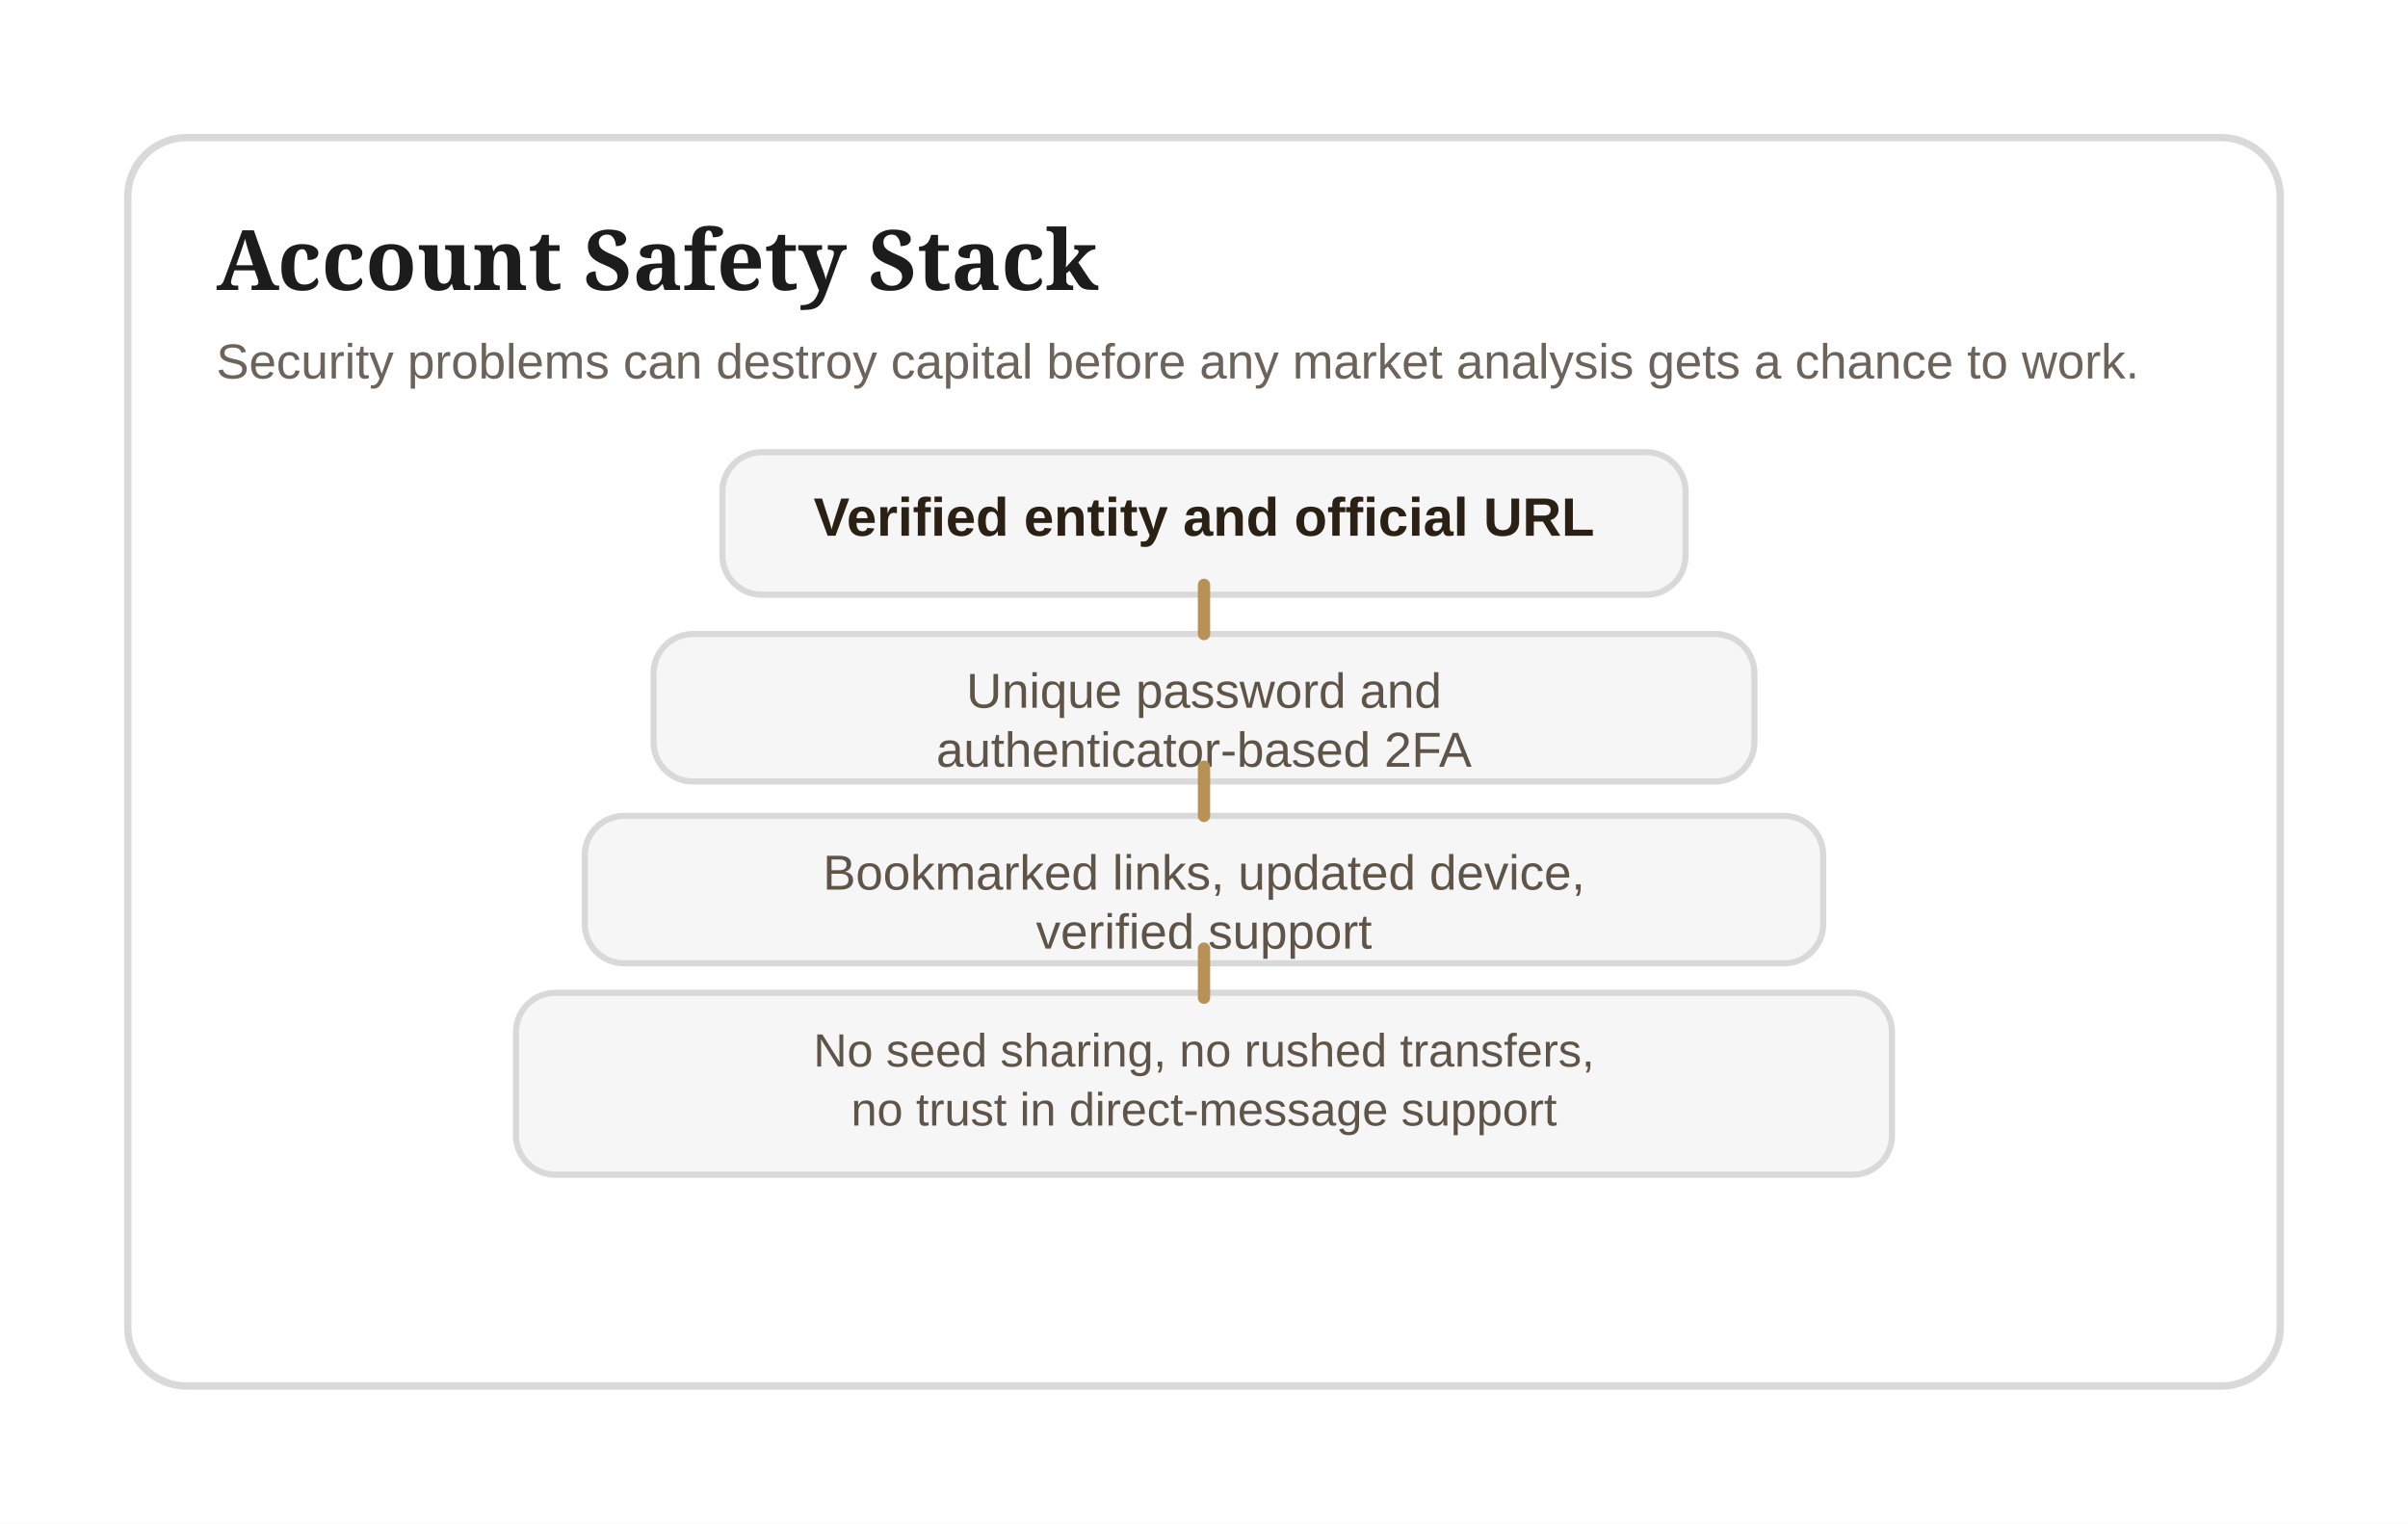
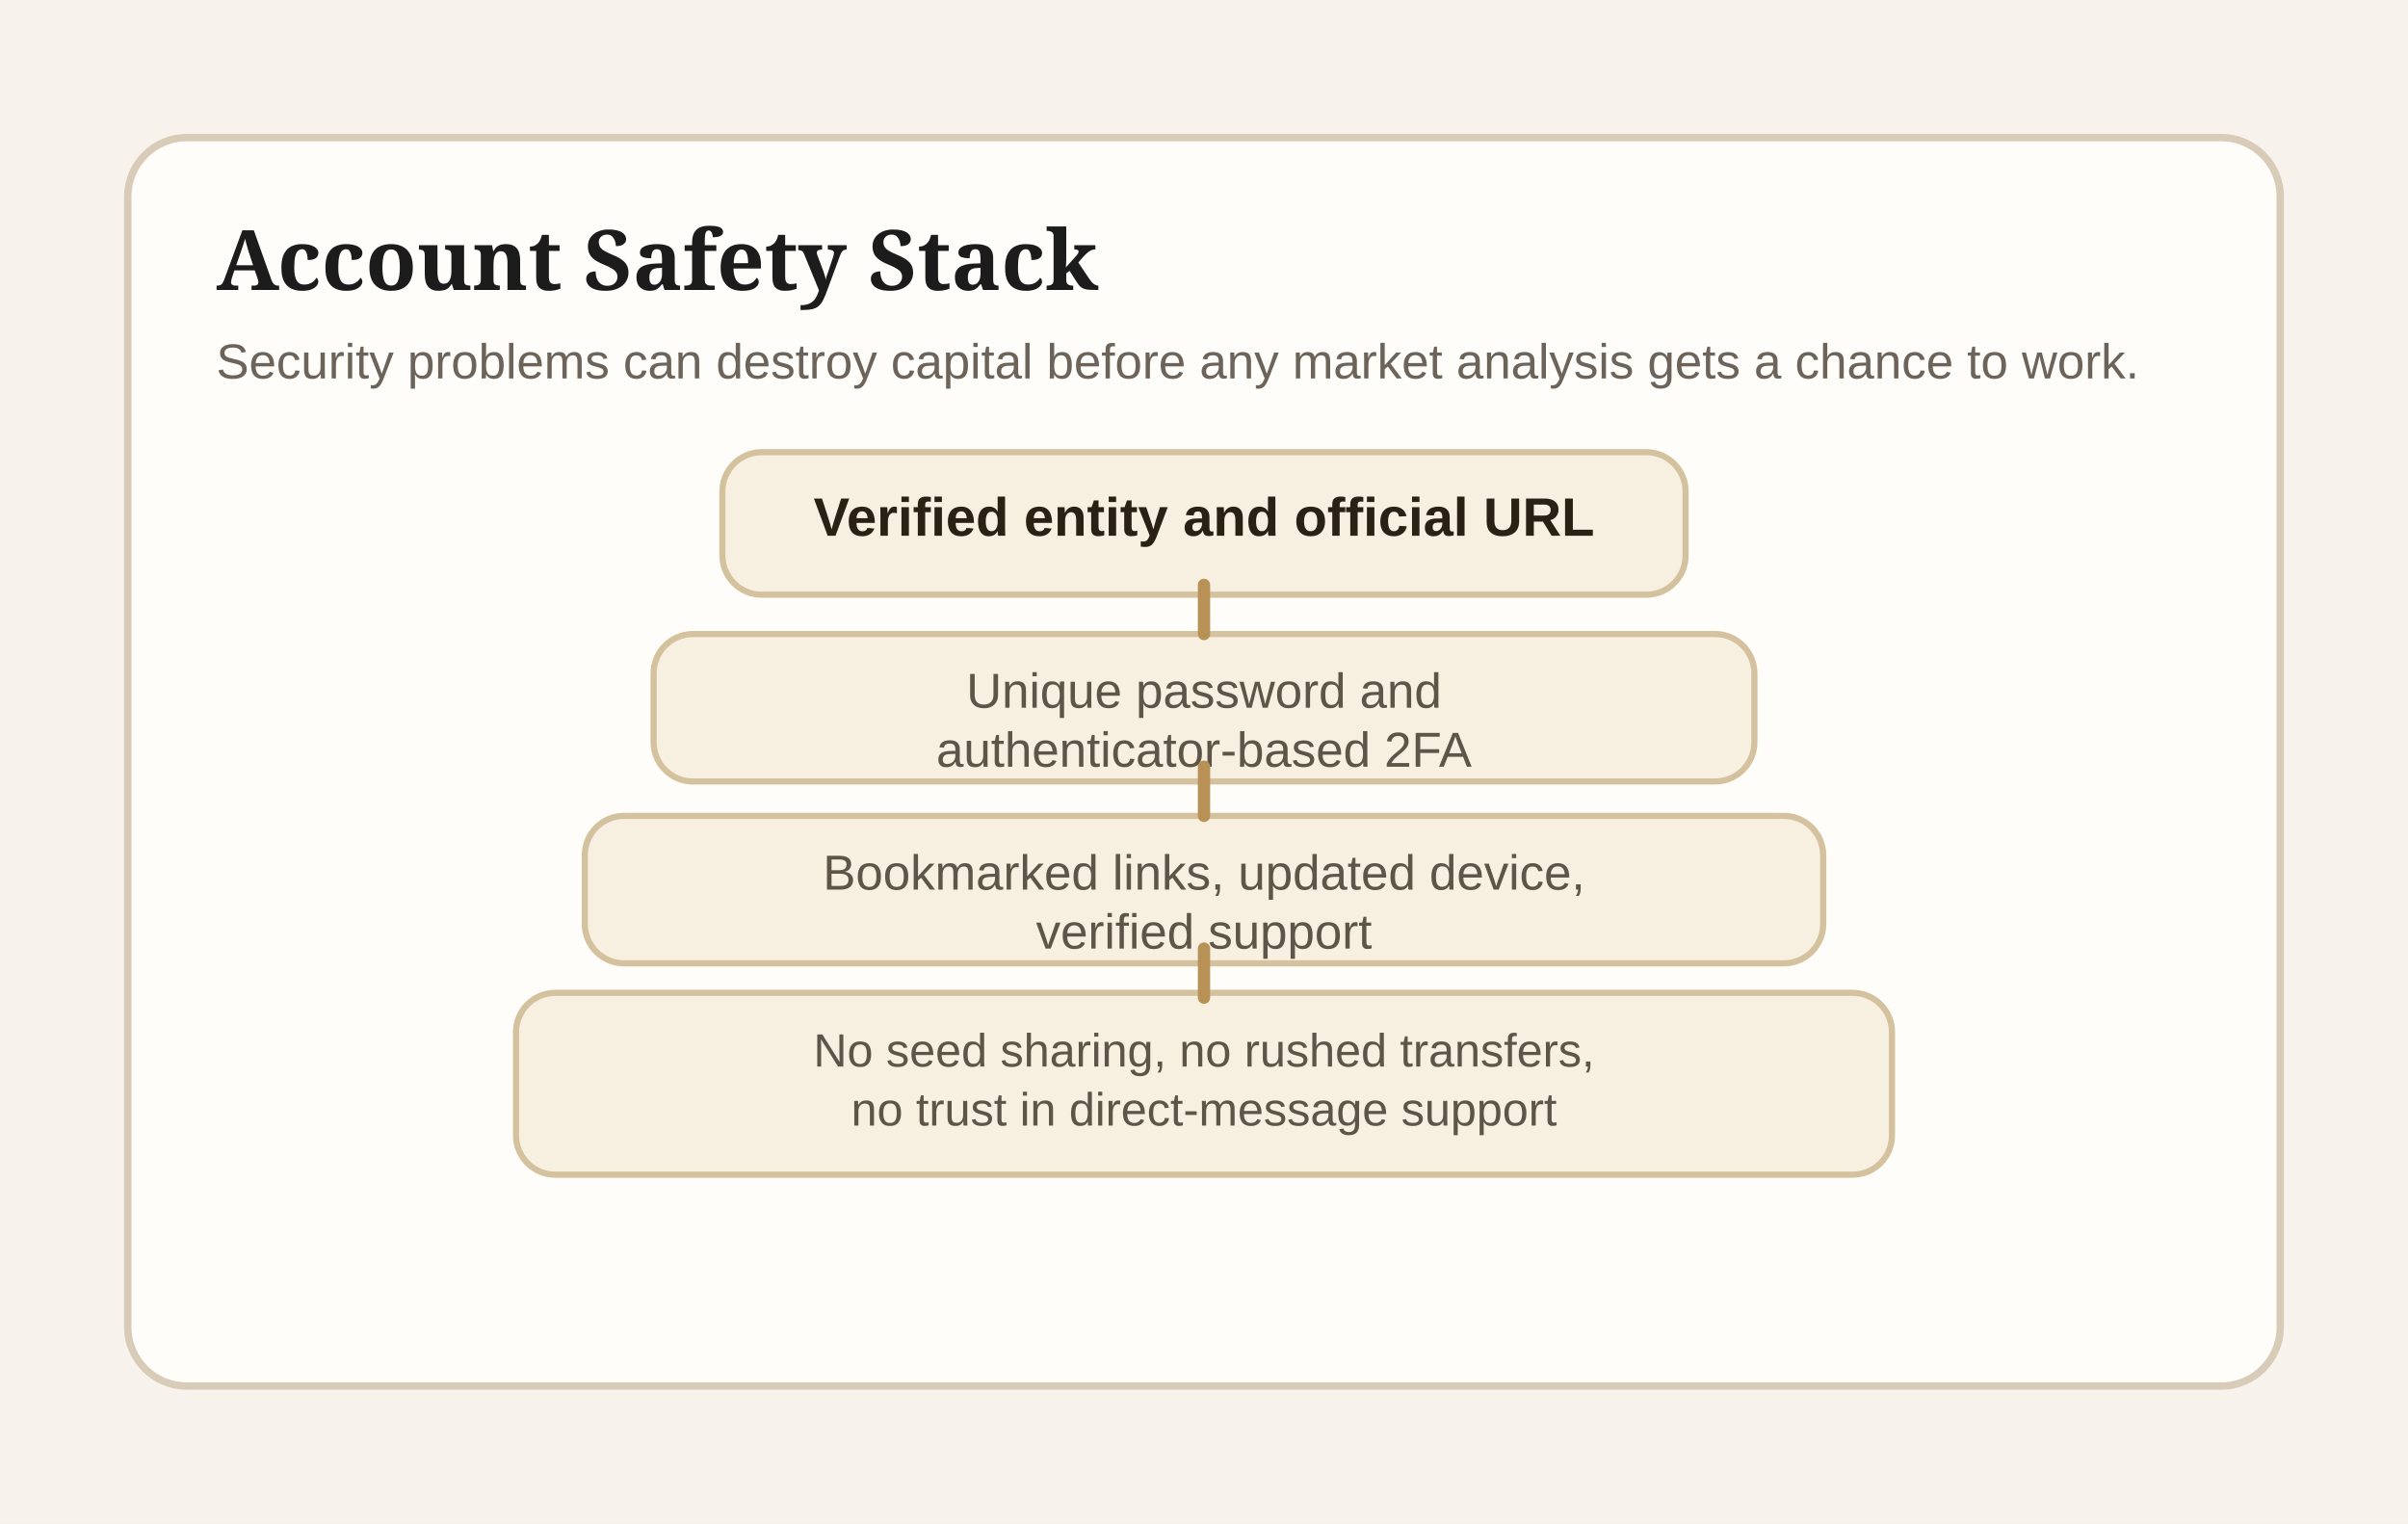
<svg xmlns="http://www.w3.org/2000/svg" viewBox="0 0 980 620" role="img" aria-label="Account safety stack">
-   <rect width="980" height="620" fill="#ffffff" />
-   <rect x="52" y="56" width="876" height="508" rx="24" fill="#ffffff" stroke="#d9d9d9" stroke-width="3" />
+   <rect width="980" height="620" fill="#f7f3ec" />
+   <rect x="52" y="56" width="876" height="508" rx="24" fill="#fffdfa" stroke="#d8ccb8" stroke-width="3" />
  <text x="88" y="118" fill="#1c1c1c" font-family="Georgia, serif" font-size="34" font-weight="700">Account Safety Stack</text>
  <text x="88" y="154" fill="#6c645a" font-family="Arial, sans-serif" font-size="20">Security problems can destroy capital before any market analysis gets a chance to work.</text>
  <g font-family="Arial, sans-serif" text-anchor="middle">
-     <rect x="294" y="184" width="392" height="58" rx="16" fill="#f6f6f6" stroke="#d9d9d9" stroke-width="2.5" />
+     <rect x="294" y="184" width="392" height="58" rx="16" fill="#f7efe0" stroke="#d4c19e" stroke-width="2.5" />
    <text x="490" y="218" fill="#2a2014" font-size="22" font-weight="700">Verified entity and official URL</text>
-     <rect x="266" y="258" width="448" height="60" rx="16" fill="#f6f6f6" stroke="#d9d9d9" stroke-width="2.5" />
+     <rect x="266" y="258" width="448" height="60" rx="16" fill="#f7efe0" stroke="#d4c19e" stroke-width="2.5" />
    <text x="490" y="288" fill="#5e5448" font-size="20">Unique password and</text>
    <text x="490" y="312" fill="#5e5448" font-size="20">authenticator-based 2FA</text>
-     <rect x="238" y="332" width="504" height="60" rx="16" fill="#f6f6f6" stroke="#d9d9d9" stroke-width="2.5" />
+     <rect x="238" y="332" width="504" height="60" rx="16" fill="#f7efe0" stroke="#d4c19e" stroke-width="2.5" />
    <text x="490" y="362" fill="#5e5448" font-size="20">Bookmarked links, updated device,</text>
    <text x="490" y="386" fill="#5e5448" font-size="20">verified support</text>
-     <rect x="210" y="404" width="560" height="74" rx="16" fill="#f6f6f6" stroke="#d9d9d9" stroke-width="2.5" />
+     <rect x="210" y="404" width="560" height="74" rx="16" fill="#f7efe0" stroke="#d4c19e" stroke-width="2.5" />
    <text x="490" y="434" fill="#5e5448" font-size="19">No seed sharing, no rushed transfers,</text>
    <text x="490" y="458" fill="#5e5448" font-size="19">no trust in direct-message support</text>
  </g>
  <path d="M490 238V258M490 312V332M490 386V406" fill="none" stroke="#b79156" stroke-width="5" stroke-linecap="round" />
</svg>
